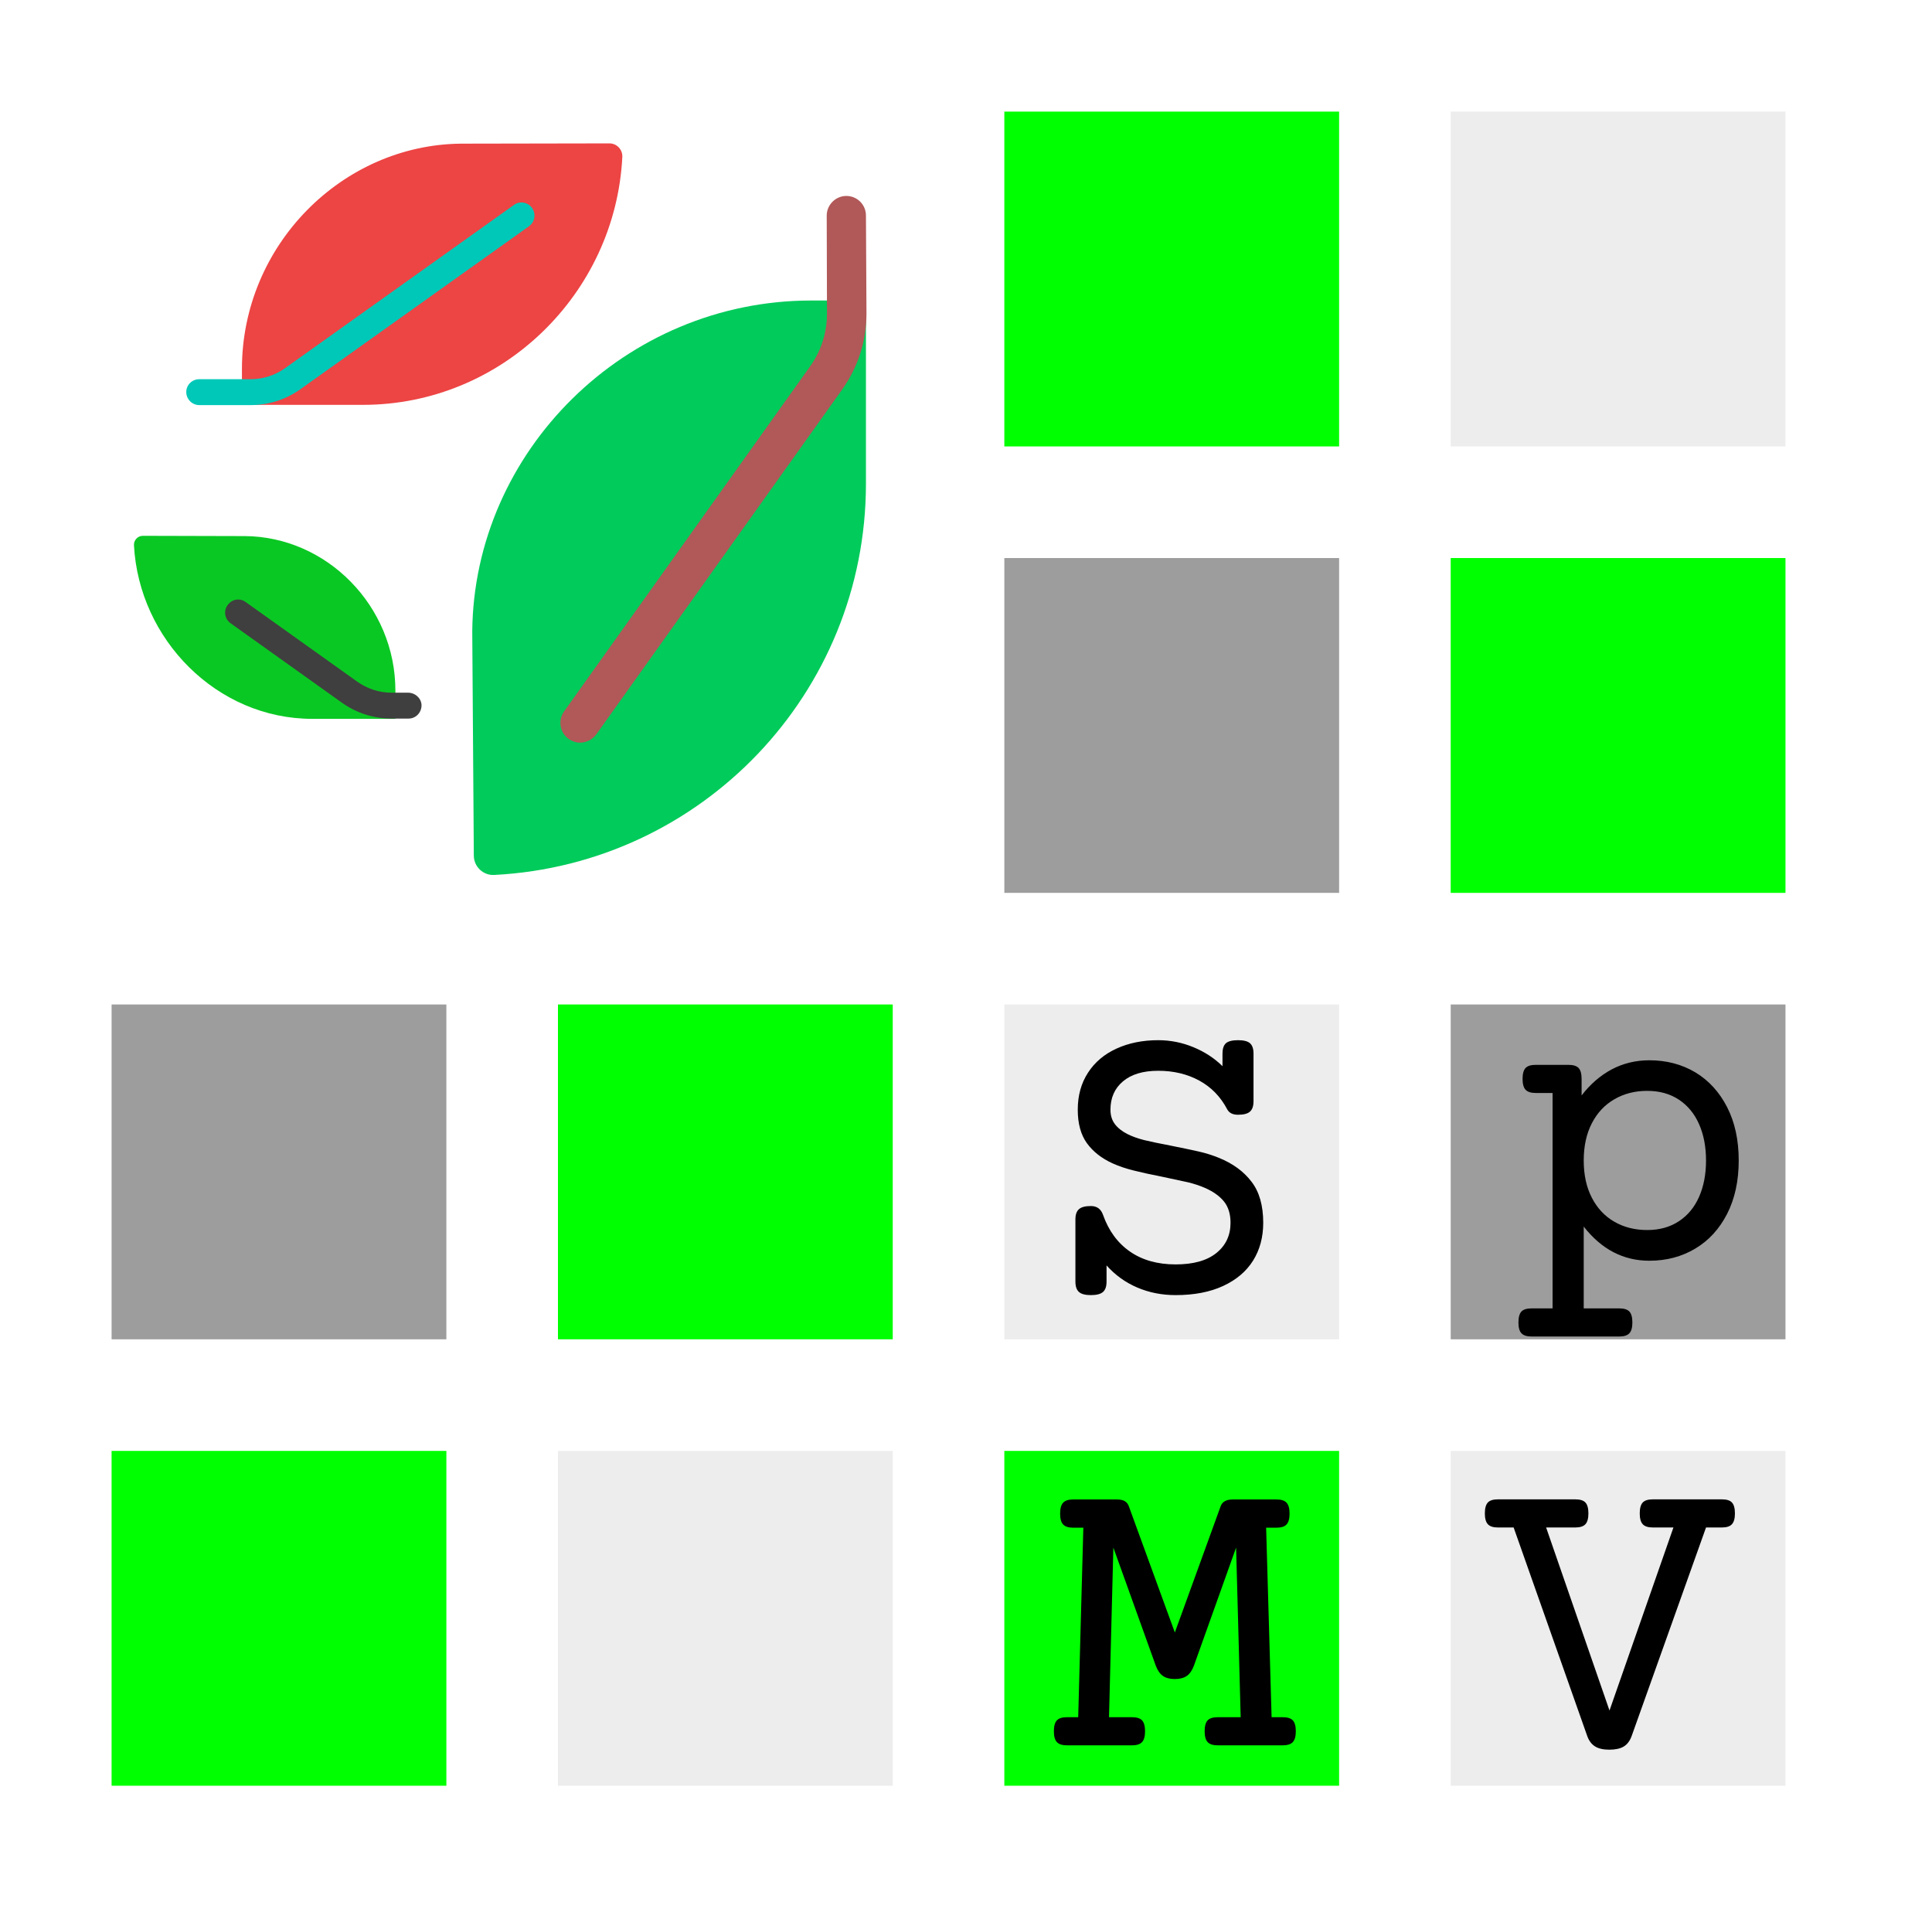
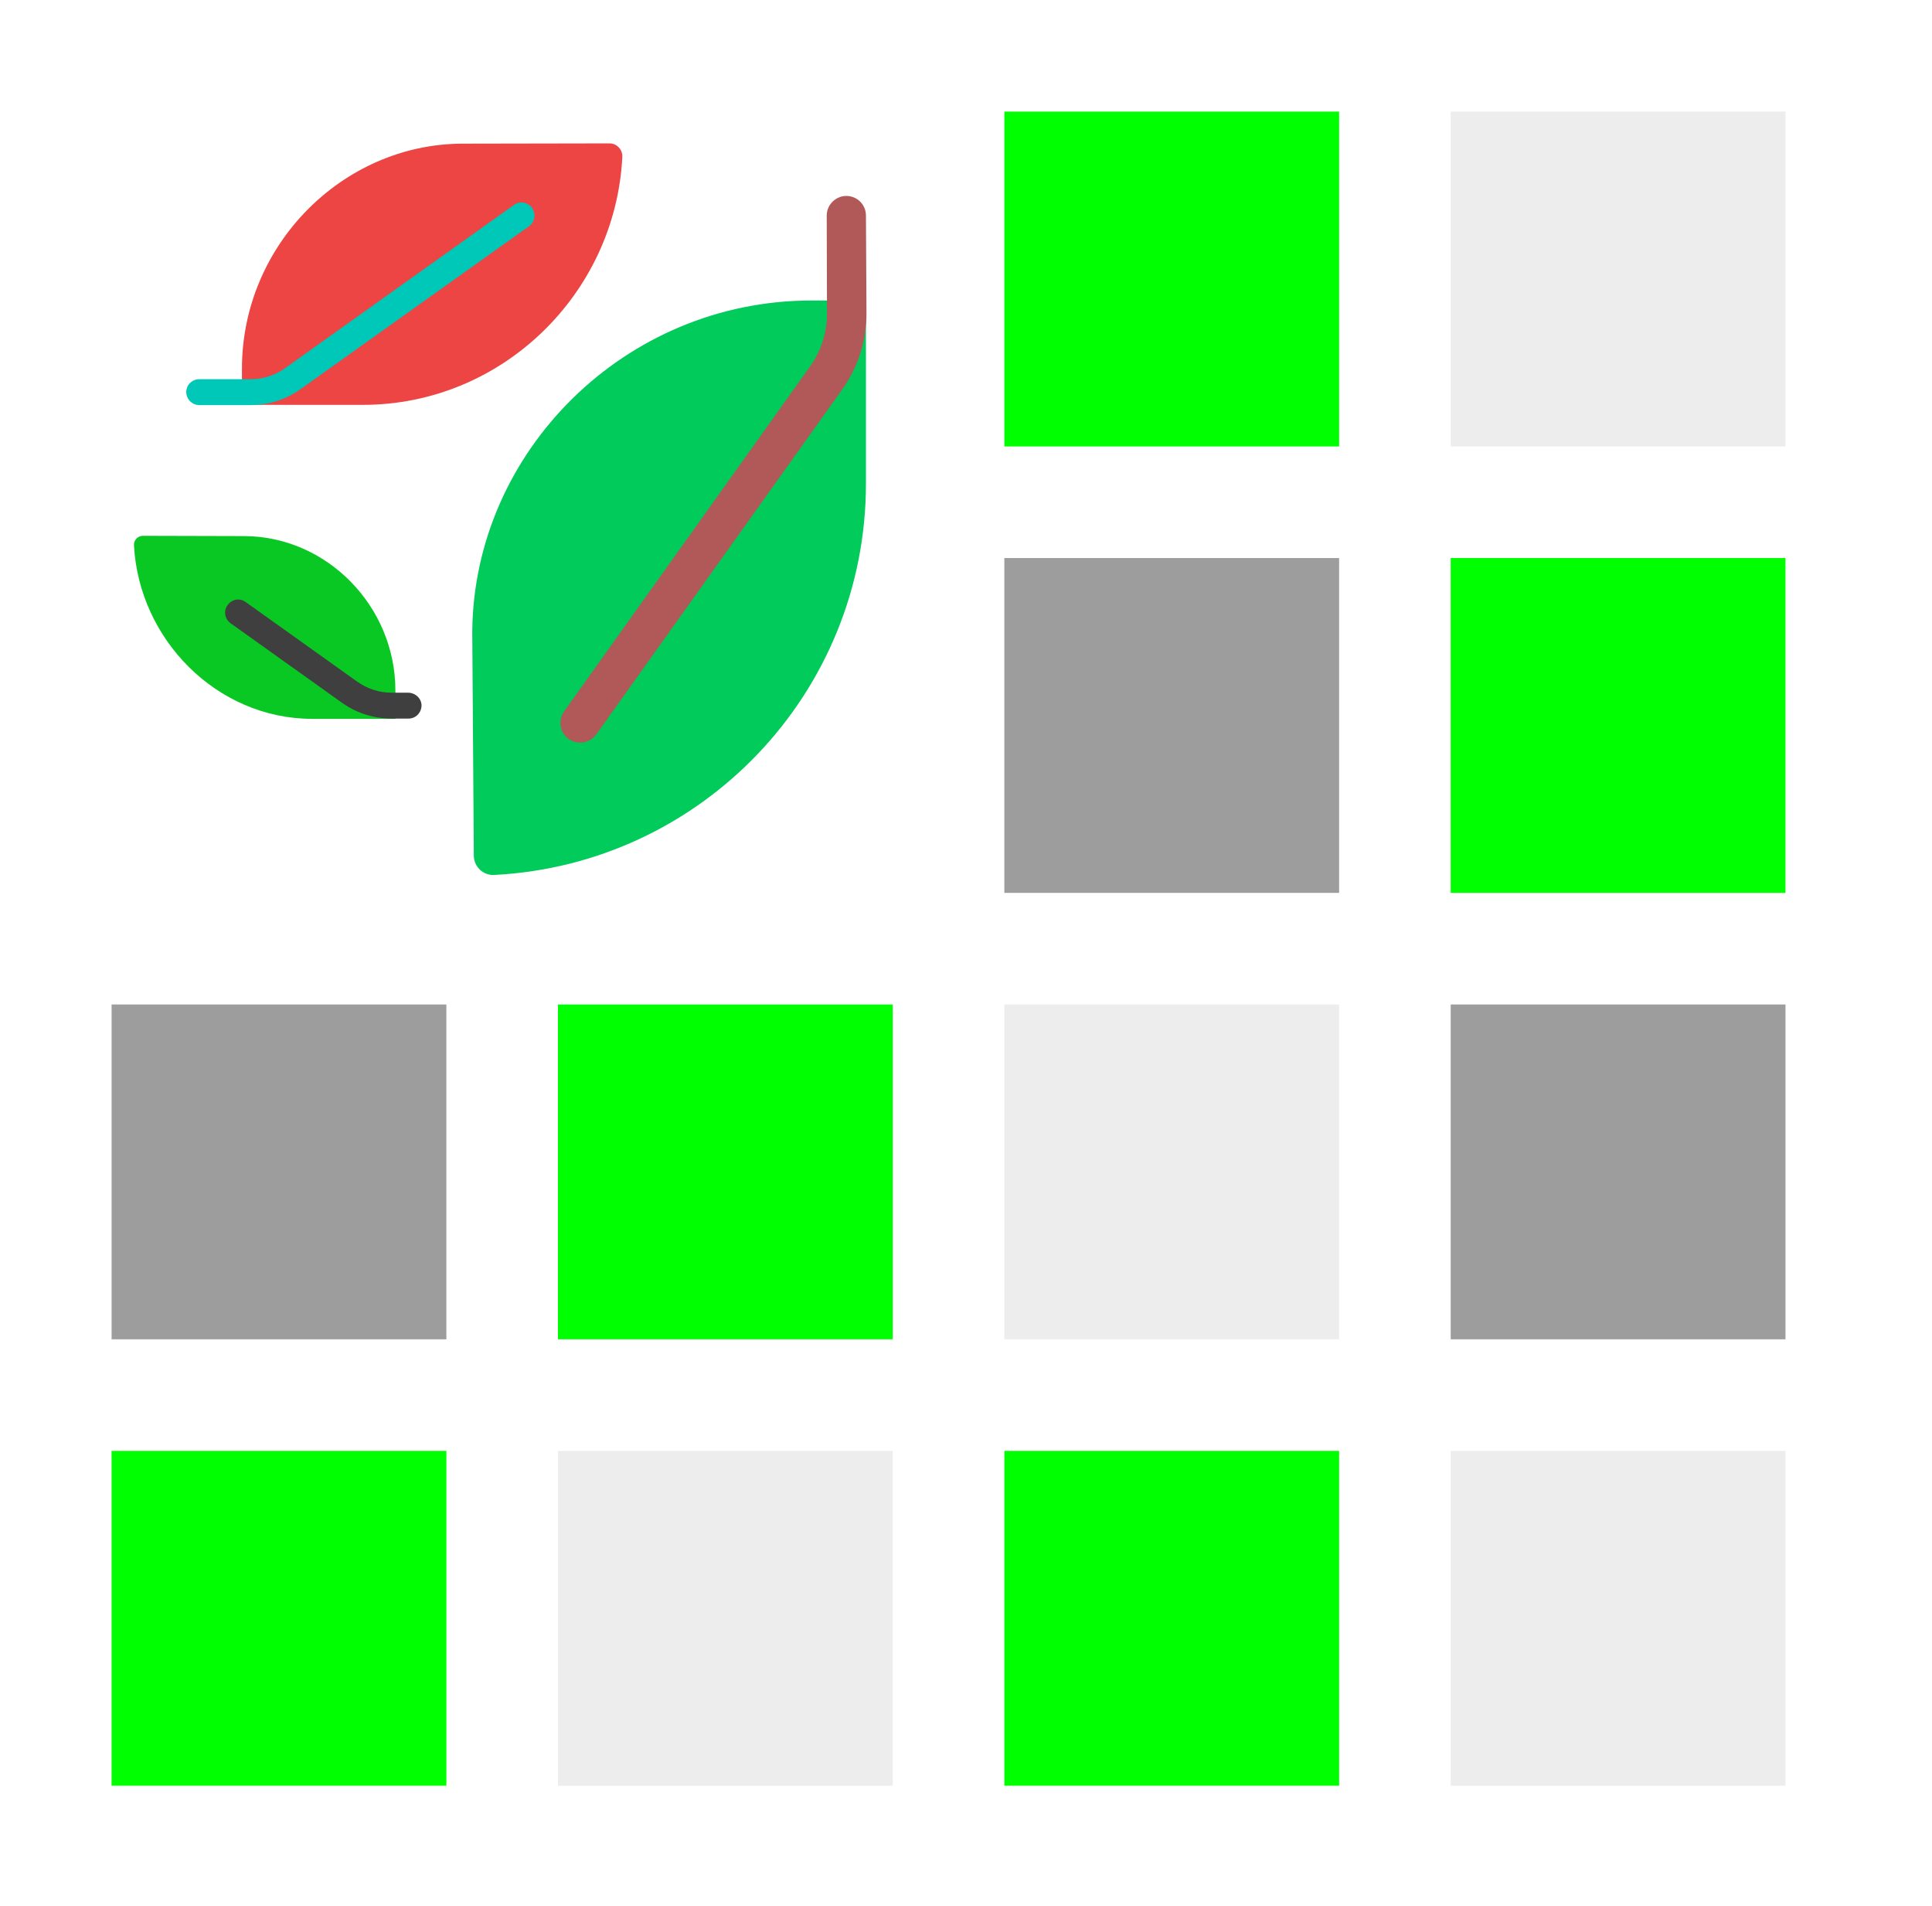
<svg xmlns="http://www.w3.org/2000/svg" viewBox="0 0 173.13 170.718">
-   <defs />
  <rect x="90" y="10" width="30" height="30" fill="#00ff00" />
  <rect x="130" y="10" width="30" height="30" style="fill: rgb(237, 237, 237);" />
  <rect x="90" y="50" width="30" height="30" style="fill: rgb(157, 157, 157);" />
  <rect x="130" y="50" width="30" height="30" fill="#00ff00" />
  <rect x="10" y="90" width="30" height="30" style="fill: rgb(157, 157, 157);" />
  <rect x="50" y="90" width="30" height="30" fill="#00ff00" />
  <rect x="90" y="90" width="30" height="30" style="fill: rgb(237, 237, 237);" />
  <rect x="130" y="90" width="30" height="30" style="fill: rgb(157, 157, 157);" />
  <rect x="10" y="130" width="30" height="30" fill="#00ff00" />
  <rect x="50" y="130" width="30" height="30" style="fill: rgb(237, 237, 237);" />
  <rect x="90" y="130" width="30" height="30" style="fill: rgb(0, 255, 0);" />
  <rect x="130" y="130" width="30" height="30" style="fill: rgb(237, 237, 237);" />
  <path d="M 72.702 26.926 C 56 26.926 42.46 40.467 42.32 56.584 L 42.46 76.66 C 42.46 77.667 43.326 78.464 44.31 78.393 C 62.864 77.433 77.599 62.112 77.599 43.324 L 77.599 26.926 L 72.702 26.926 Z" style="fill: rgb(0, 203, 91);" />
  <path d="M 51.97 66.539 C 51.619 66.539 51.267 66.422 50.964 66.212 C 50.167 65.65 49.98 64.549 50.542 63.752 L 72.609 32.807 C 73.593 31.425 74.108 29.784 74.108 28.097 L 74.084 19.313 C 74.084 18.353 74.882 17.556 75.842 17.556 C 76.802 17.556 77.599 18.329 77.599 19.313 L 77.646 28.097 C 77.646 30.534 76.896 32.876 75.49 34.868 L 53.423 65.814 C 53.071 66.282 52.533 66.539 51.97 66.539 Z" style="fill: rgb(177, 88, 88);" />
  <path d="M 41.336 12.871 C 30.652 12.964 21.681 21.983 21.681 33.041 L 21.681 36.274 L 32.527 36.274 C 44.967 36.274 55.134 26.341 55.766 14.089 C 55.813 13.41 55.274 12.847 54.617 12.847 L 41.336 12.871 Z" style="fill: rgb(237, 68, 68);" />
  <path d="M 21.938 48.033 C 29.27 48.08 35.432 54.288 35.432 61.878 L 35.432 64.408 L 27.983 64.408 C 19.432 64.408 12.451 57.287 12.005 48.853 C 11.983 48.408 12.334 48.009 12.803 48.009 L 21.938 48.033 Z" style="fill: rgb(10, 200, 35);" />
  <path d="M 47.684 18.633 C 47.824 18.844 47.895 19.078 47.895 19.313 C 47.895 19.688 47.731 20.039 47.402 20.274 L 26.928 34.868 C 25.617 35.805 24.071 36.297 22.453 36.297 L 17.862 36.297 C 17.206 36.297 16.691 35.757 16.691 35.125 C 16.691 34.493 17.206 33.977 17.862 33.977 L 22.453 33.977 C 23.578 33.977 24.656 33.626 25.57 32.97 L 46.068 18.353 C 46.583 17.977 47.309 18.118 47.684 18.633 Z" style="fill: rgb(0, 200, 184);" />
  <path d="M 35.105 62.065 L 36.58 62.065 C 37.189 62.065 37.728 62.534 37.774 63.143 C 37.798 63.822 37.283 64.385 36.604 64.385 L 35.105 64.385 C 33.487 64.385 31.941 63.892 30.63 62.955 L 20.65 55.834 C 20.135 55.459 20.018 54.733 20.392 54.218 C 20.416 54.218 20.416 54.194 20.416 54.194 C 20.79 53.679 21.493 53.562 22.009 53.937 L 31.988 61.058 C 32.902 61.714 33.98 62.065 35.105 62.065 Z" style="fill: rgb(63, 63, 63);" />
-   <path d="M 110.94 93.2 Q 111.7 93.2 112.01 93.47 Q 112.33 93.75 112.33 94.4 L 112.33 98.67 Q 112.33 99.32 112.01 99.6 Q 111.7 99.88 110.94 99.88 Q 110.23 99.88 109.97 99.39 Q 109.08 97.7 107.47 96.82 Q 105.85 95.94 103.79 95.94 Q 101.75 95.94 100.63 96.89 Q 99.51 97.83 99.51 99.43 Q 99.51 100.19 99.9 100.71 Q 100.29 101.23 101.01 101.6 Q 101.66 101.93 102.53 102.15 Q 103.4 102.36 104.87 102.64 Q 106.47 102.96 107.4 103.17 Q 108.34 103.38 109.25 103.75 Q 111.11 104.51 112.15 105.88 Q 113.2 107.24 113.2 109.56 Q 113.2 111.49 112.29 112.95 Q 111.38 114.4 109.61 115.22 Q 107.84 116.04 105.35 116.04 Q 103.5 116.04 101.91 115.36 Q 100.32 114.68 99.16 113.38 L 99.16 114.83 Q 99.16 115.48 98.84 115.76 Q 98.52 116.04 97.76 116.04 Q 97 116.04 96.69 115.76 Q 96.37 115.48 96.37 114.83 L 96.37 109.26 Q 96.37 108.61 96.69 108.34 Q 97 108.06 97.76 108.06 Q 98.56 108.06 98.84 108.84 Q 99.6 110.99 101.26 112.14 Q 102.92 113.29 105.35 113.29 Q 107.73 113.29 109 112.27 Q 110.27 111.25 110.27 109.56 Q 110.27 108.39 109.69 107.66 Q 109.1 106.93 107.99 106.44 Q 107.28 106.13 106.45 105.93 Q 105.61 105.74 104.17 105.44 Q 102.64 105.14 101.61 104.88 Q 100.58 104.63 99.71 104.24 Q 98.23 103.57 97.4 102.43 Q 96.58 101.29 96.58 99.43 Q 96.58 97.52 97.5 96.11 Q 98.41 94.7 100.06 93.95 Q 101.7 93.2 103.79 93.2 Q 105.43 93.2 106.95 93.83 Q 108.47 94.46 109.55 95.53 L 109.55 94.4 Q 109.55 93.75 109.86 93.47 Q 110.18 93.2 110.94 93.2 Z" />
-   <path d="M 147.8 95 Q 150.1 95 151.92 96.08 Q 153.73 97.17 154.77 99.2 Q 155.81 101.23 155.81 103.98 Q 155.81 106.72 154.77 108.76 Q 153.73 110.79 151.92 111.87 Q 150.1 112.96 147.8 112.96 Q 144.31 112.96 141.92 109.9 L 141.92 117.23 L 145.11 117.23 Q 145.74 117.23 146.01 117.51 Q 146.28 117.8 146.28 118.49 Q 146.28 119.18 146.01 119.46 Q 145.74 119.75 145.11 119.75 L 137.24 119.75 Q 136.61 119.75 136.34 119.46 Q 136.07 119.18 136.07 118.49 Q 136.07 117.8 136.34 117.51 Q 136.61 117.23 137.24 117.23 L 139.13 117.23 L 139.13 97.93 L 137.61 97.93 Q 136.98 97.93 136.71 97.64 Q 136.44 97.35 136.44 96.67 Q 136.44 95.98 136.71 95.69 Q 136.98 95.41 137.61 95.41 L 140.56 95.41 Q 141.19 95.41 141.46 95.69 Q 141.73 95.98 141.73 96.67 L 141.73 98.15 Q 142.9 96.63 144.44 95.81 Q 145.98 95 147.8 95 Z M 147.61 97.74 Q 145.96 97.74 144.67 98.49 Q 143.38 99.23 142.65 100.64 Q 141.92 102.05 141.92 103.98 Q 141.92 105.91 142.65 107.32 Q 143.38 108.73 144.67 109.47 Q 145.96 110.21 147.61 110.21 Q 149.26 110.21 150.45 109.42 Q 151.64 108.64 152.26 107.23 Q 152.88 105.82 152.88 103.98 Q 152.88 102.14 152.26 100.73 Q 151.64 99.32 150.45 98.53 Q 149.26 97.74 147.61 97.74 Z" />
-   <path d="M 114.39 134.35 Q 115.02 134.35 115.29 134.64 Q 115.56 134.93 115.56 135.62 Q 115.56 136.3 115.29 136.59 Q 115.02 136.88 114.39 136.88 L 113.46 136.88 L 113.95 153.86 L 114.95 153.86 Q 115.58 153.86 115.85 154.14 Q 116.12 154.43 116.12 155.12 Q 116.12 155.8 115.85 156.09 Q 115.58 156.38 114.95 156.38 L 109.12 156.38 Q 108.49 156.38 108.22 156.09 Q 107.95 155.8 107.95 155.12 Q 107.95 154.43 108.22 154.14 Q 108.49 153.86 109.12 153.86 L 111.18 153.86 L 110.77 138.66 L 106.99 149.24 Q 106.75 149.88 106.35 150.16 Q 105.95 150.44 105.28 150.44 Q 104.61 150.44 104.21 150.16 Q 103.81 149.88 103.57 149.24 L 99.77 138.66 L 99.38 153.86 L 101.44 153.86 Q 102.07 153.86 102.34 154.14 Q 102.61 154.43 102.61 155.12 Q 102.61 155.8 102.34 156.09 Q 102.07 156.38 101.44 156.38 L 95.61 156.38 Q 94.98 156.38 94.71 156.09 Q 94.44 155.8 94.44 155.12 Q 94.44 154.43 94.71 154.14 Q 94.98 153.86 95.61 153.86 L 96.62 153.86 L 97.08 136.88 L 96.17 136.88 Q 95.54 136.88 95.27 136.59 Q 95 136.3 95 135.62 Q 95 134.93 95.27 134.64 Q 95.54 134.35 96.17 134.35 L 100.09 134.35 Q 100.53 134.35 100.79 134.5 Q 101.05 134.65 101.16 134.97 L 105.28 146.27 L 109.38 134.97 Q 109.59 134.35 110.48 134.35 L 114.39 134.35 Z" />
-   <path d="M 154.3 134.34 Q 154.94 134.34 155.2 134.62 Q 155.47 134.91 155.47 135.6 Q 155.47 136.28 155.2 136.57 Q 154.94 136.86 154.3 136.86 L 152.88 136.86 L 146.21 155.56 Q 145.97 156.21 145.5 156.49 Q 145.03 156.77 144.21 156.77 Q 143.41 156.77 142.94 156.48 Q 142.47 156.19 142.24 155.56 L 135.64 136.86 L 134.23 136.86 Q 133.6 136.86 133.33 136.57 Q 133.06 136.28 133.06 135.6 Q 133.06 134.91 133.33 134.62 Q 133.6 134.34 134.23 134.34 L 141.17 134.34 Q 141.8 134.34 142.07 134.62 Q 142.34 134.91 142.34 135.6 Q 142.34 136.28 142.07 136.57 Q 141.8 136.86 141.17 136.86 L 138.55 136.86 L 144.23 153.26 L 149.96 136.86 L 148.11 136.86 Q 147.48 136.86 147.21 136.57 Q 146.94 136.28 146.94 135.6 Q 146.94 134.91 147.21 134.62 Q 147.48 134.34 148.11 134.34 L 154.3 134.34 Z" />
</svg>
